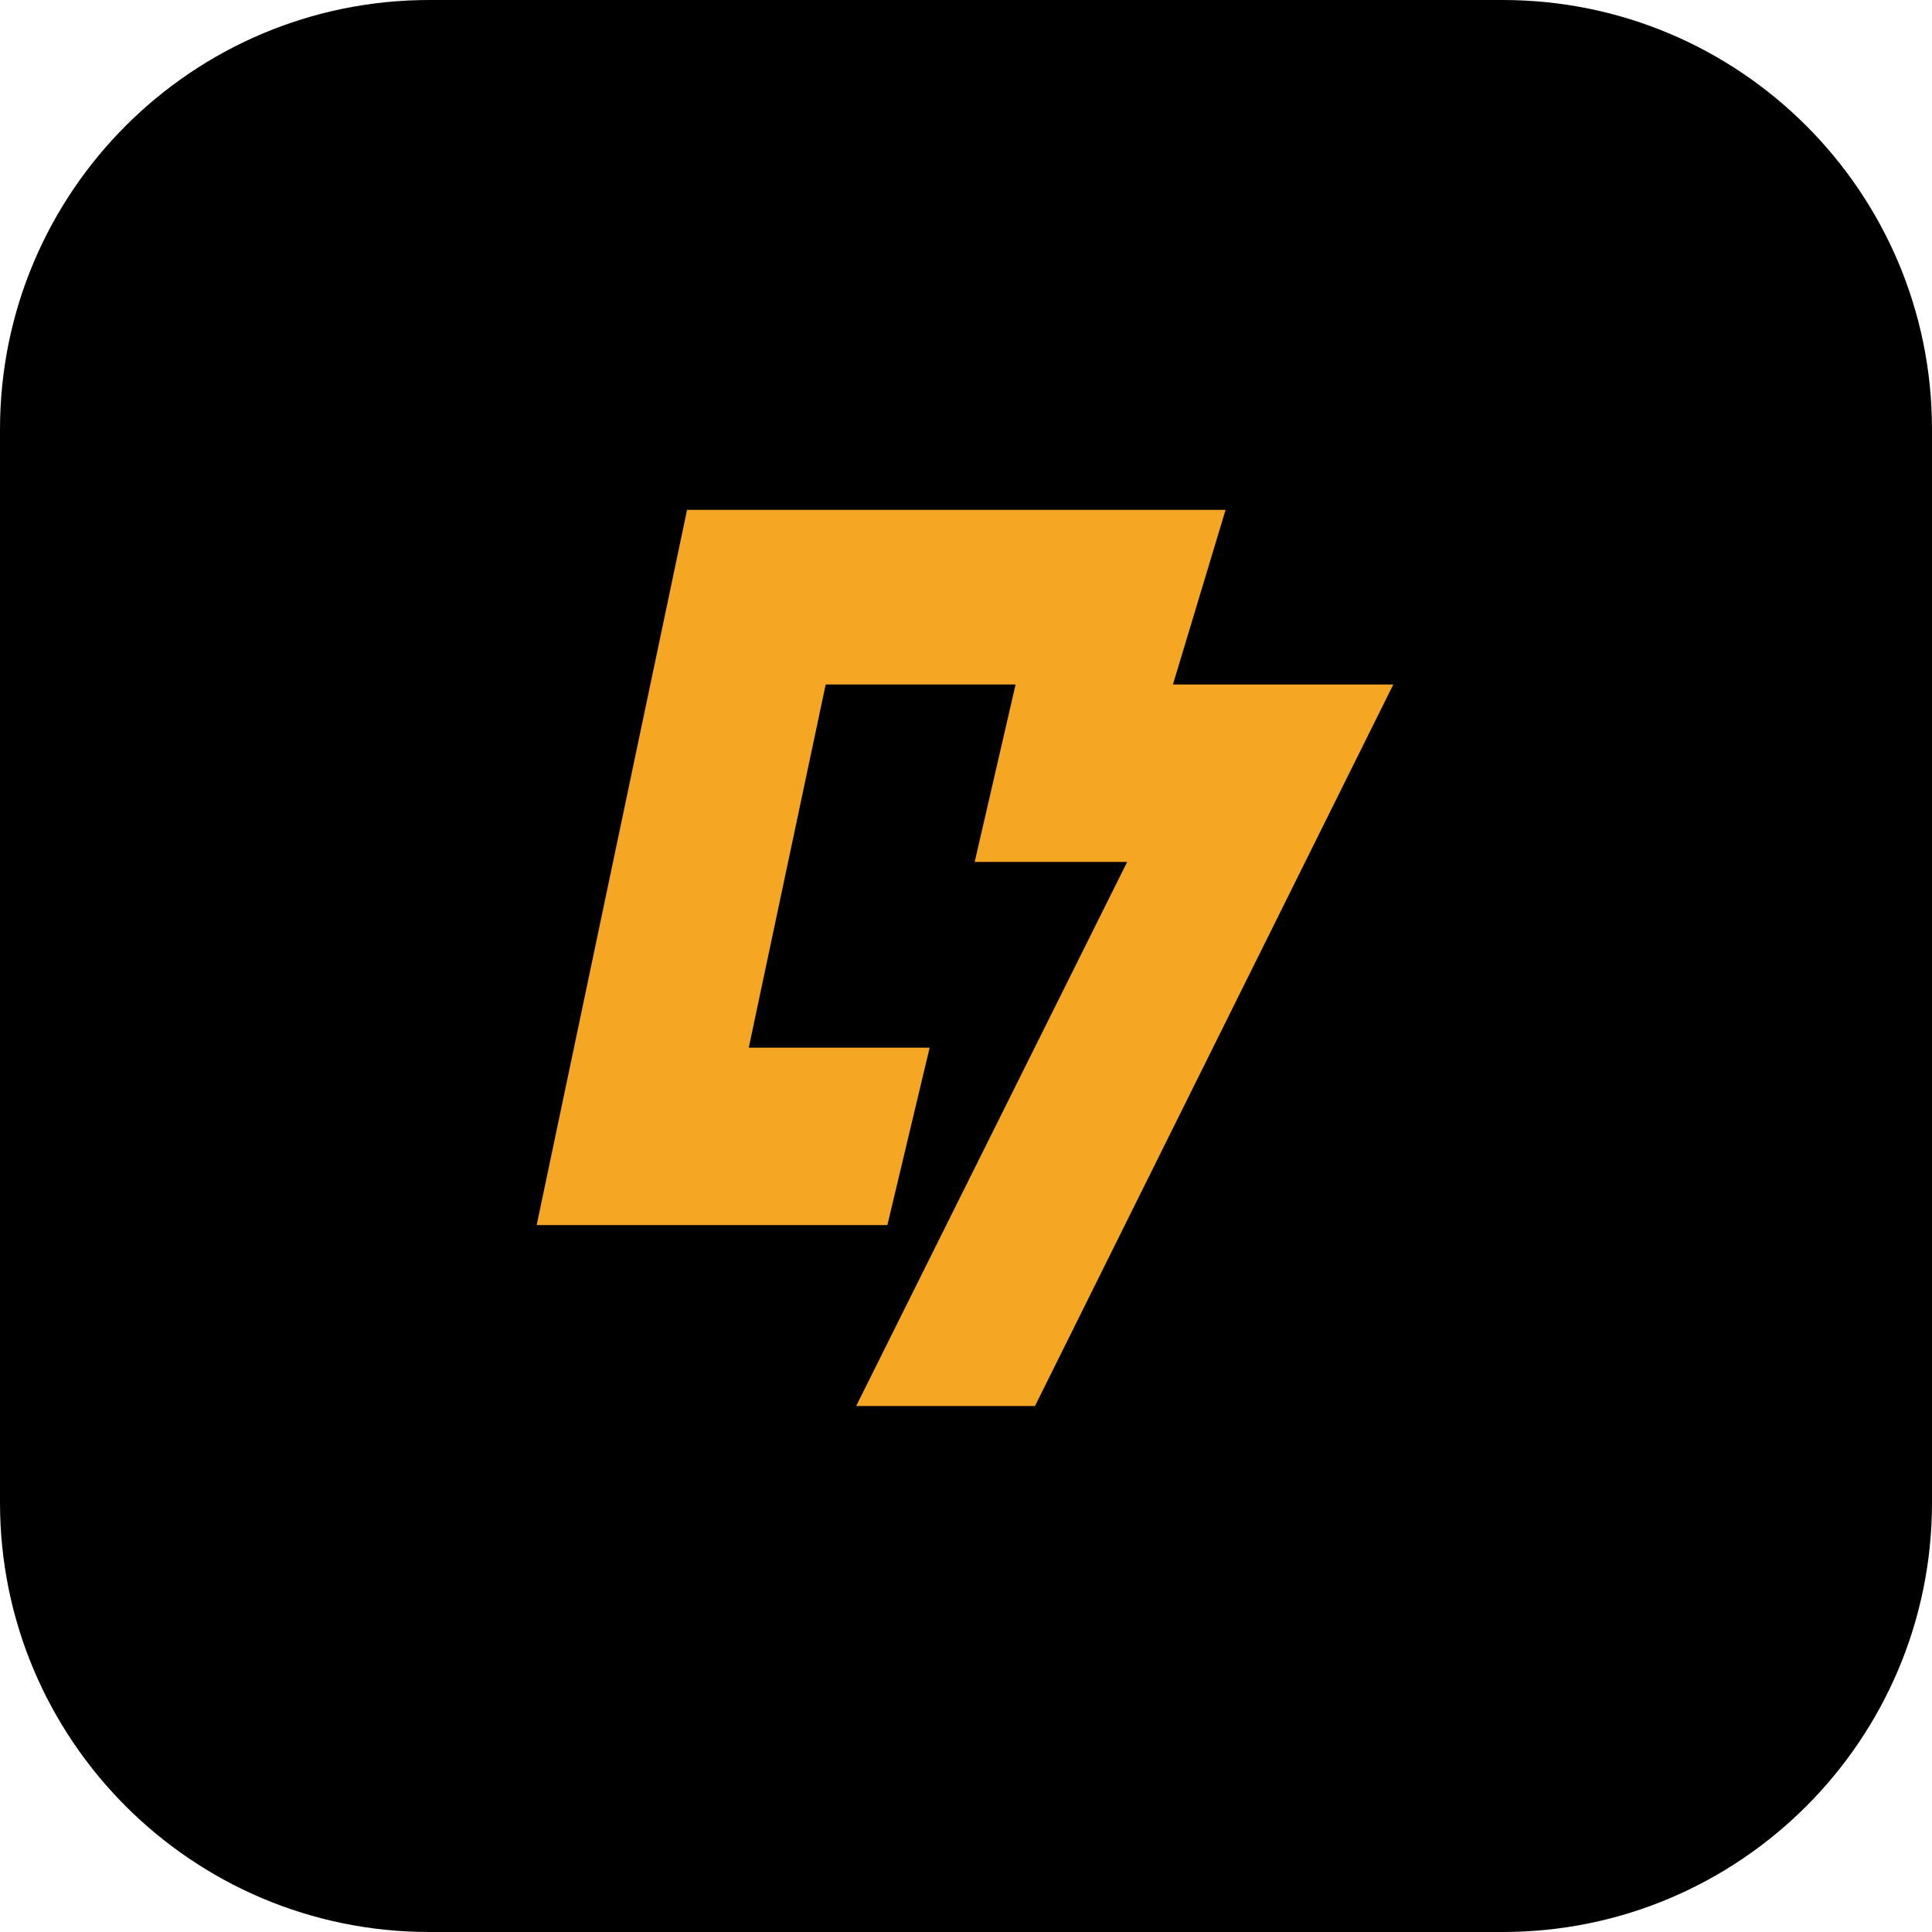
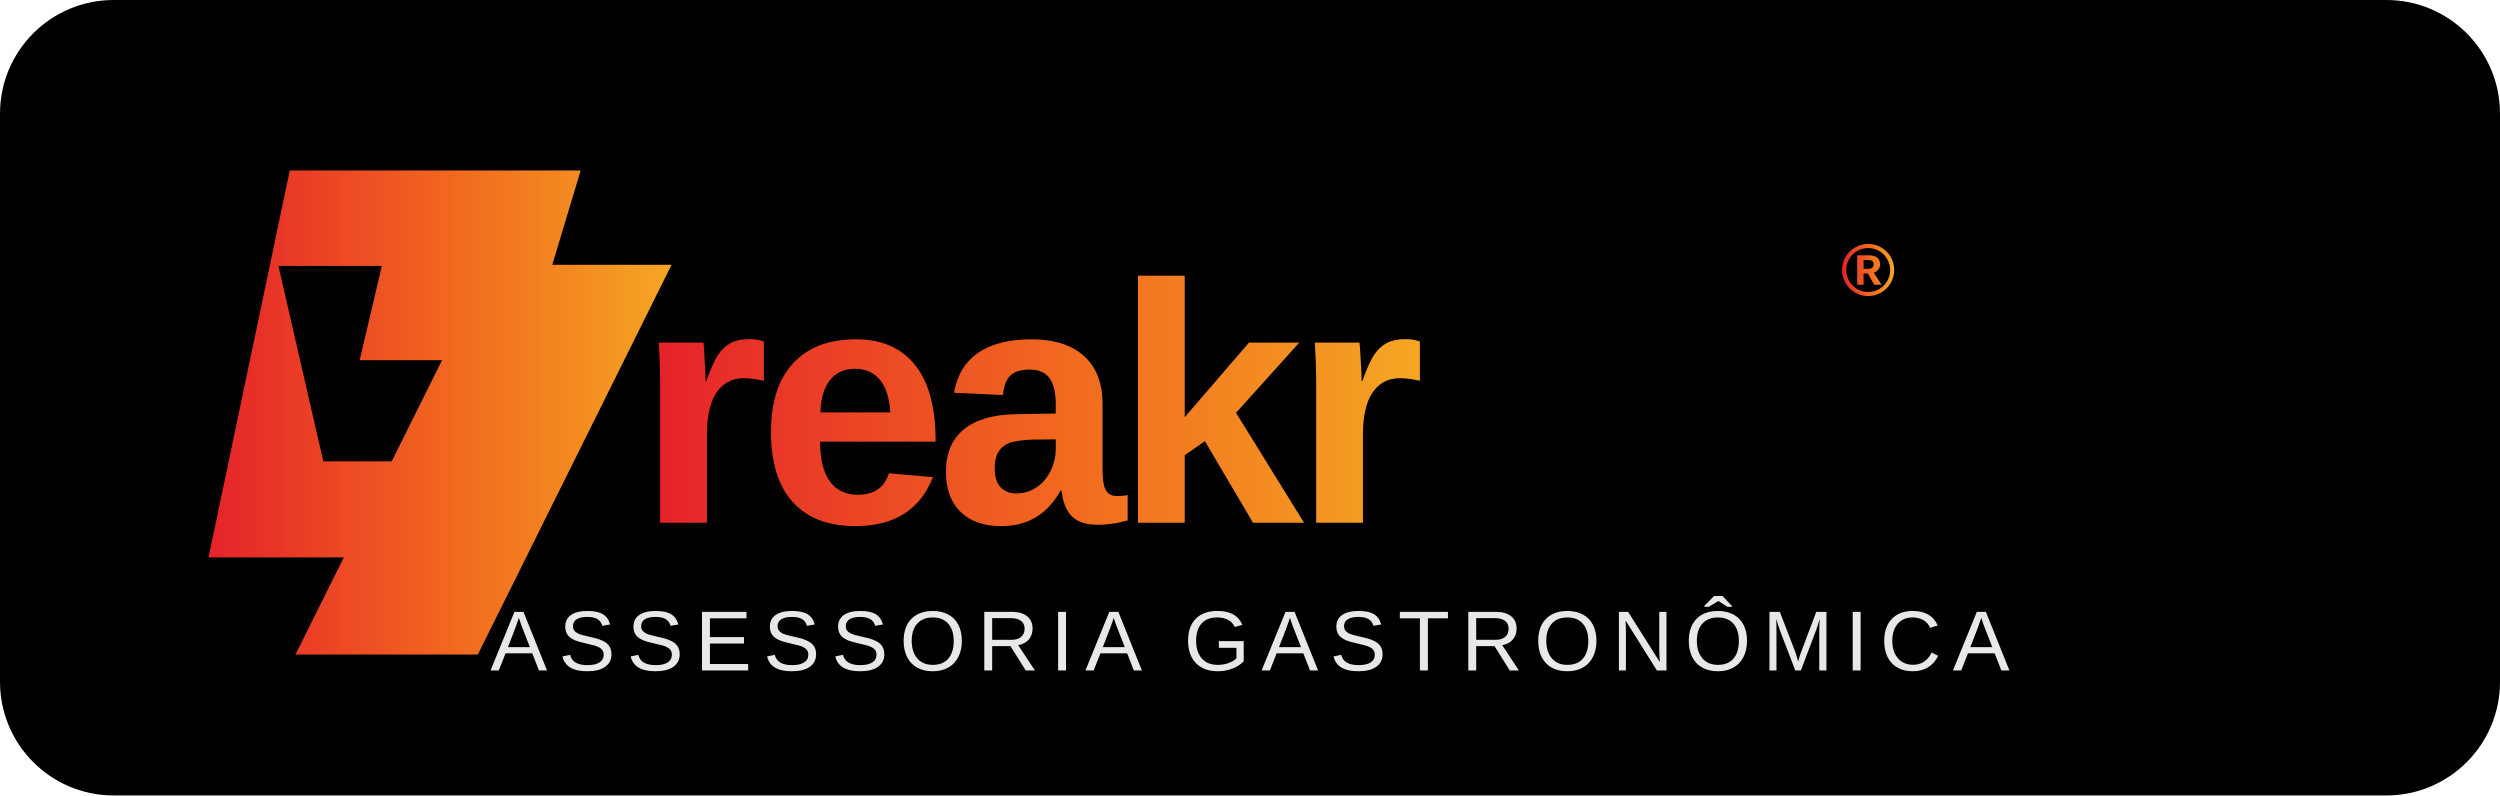
- <svg xmlns="http://www.w3.org/2000/svg" width="72" height="72" viewBox="0 0 72 72">
-   <rect width="72" height="72" rx="16" fill="#000" />
-   <g transform="translate(20 19)">
-     <path d="M7.904 20.044H14.645L13.07 26.656H0L5.605 0H25.674L23.712 6.509H31.925L18.571 33.398H11.907L22.007 13.121H16.324L17.848 6.509H10.771L7.904 20.044Z" fill="#F5A623" />
+ <svg xmlns="http://www.w3.org/2000/svg" width="440" height="140" viewBox="0 0 440 140">
+   <defs>
+     <linearGradient id="breakrGrad" x1="0%" y1="0%" x2="100%" y2="0%">
+       <stop offset="0%" stop-color="#E5232A" />
+       <stop offset="55%" stop-color="#F26B1F" />
+       <stop offset="100%" stop-color="#F5A623" />
+     </linearGradient>
+   </defs>
+   <rect width="440" height="140" rx="20" fill="#000000" />
+   <g transform="translate(34 30)">
+     <path d="M22.9 51.2H40.1L36.1 68.1H2.7L17 0h51.2l-5 16.6h21l-34.1 68.6H18l25.8-51.8H29.3l3.9-16.6H15z" fill="url(#breakrGrad)" />
+     <text x="78" y="62" font-family="'Segoe UI', 'Helvetica Neue', Arial, sans-serif" font-size="60" font-weight="800" fill="url(#breakrGrad)" letter-spacing="-2">reakr</text>
+     <text x="290" y="22" font-family="Arial, sans-serif" font-size="13" font-weight="600" fill="url(#breakrGrad)">®</text>
  </g>
+   <text x="220" y="118" font-family="'Segoe UI', 'Helvetica Neue', Arial, sans-serif" font-size="15" font-weight="500" fill="#E8E8E8" text-anchor="middle" letter-spacing="2">ASSESSORIA GASTRONÔMICA</text>
</svg>
